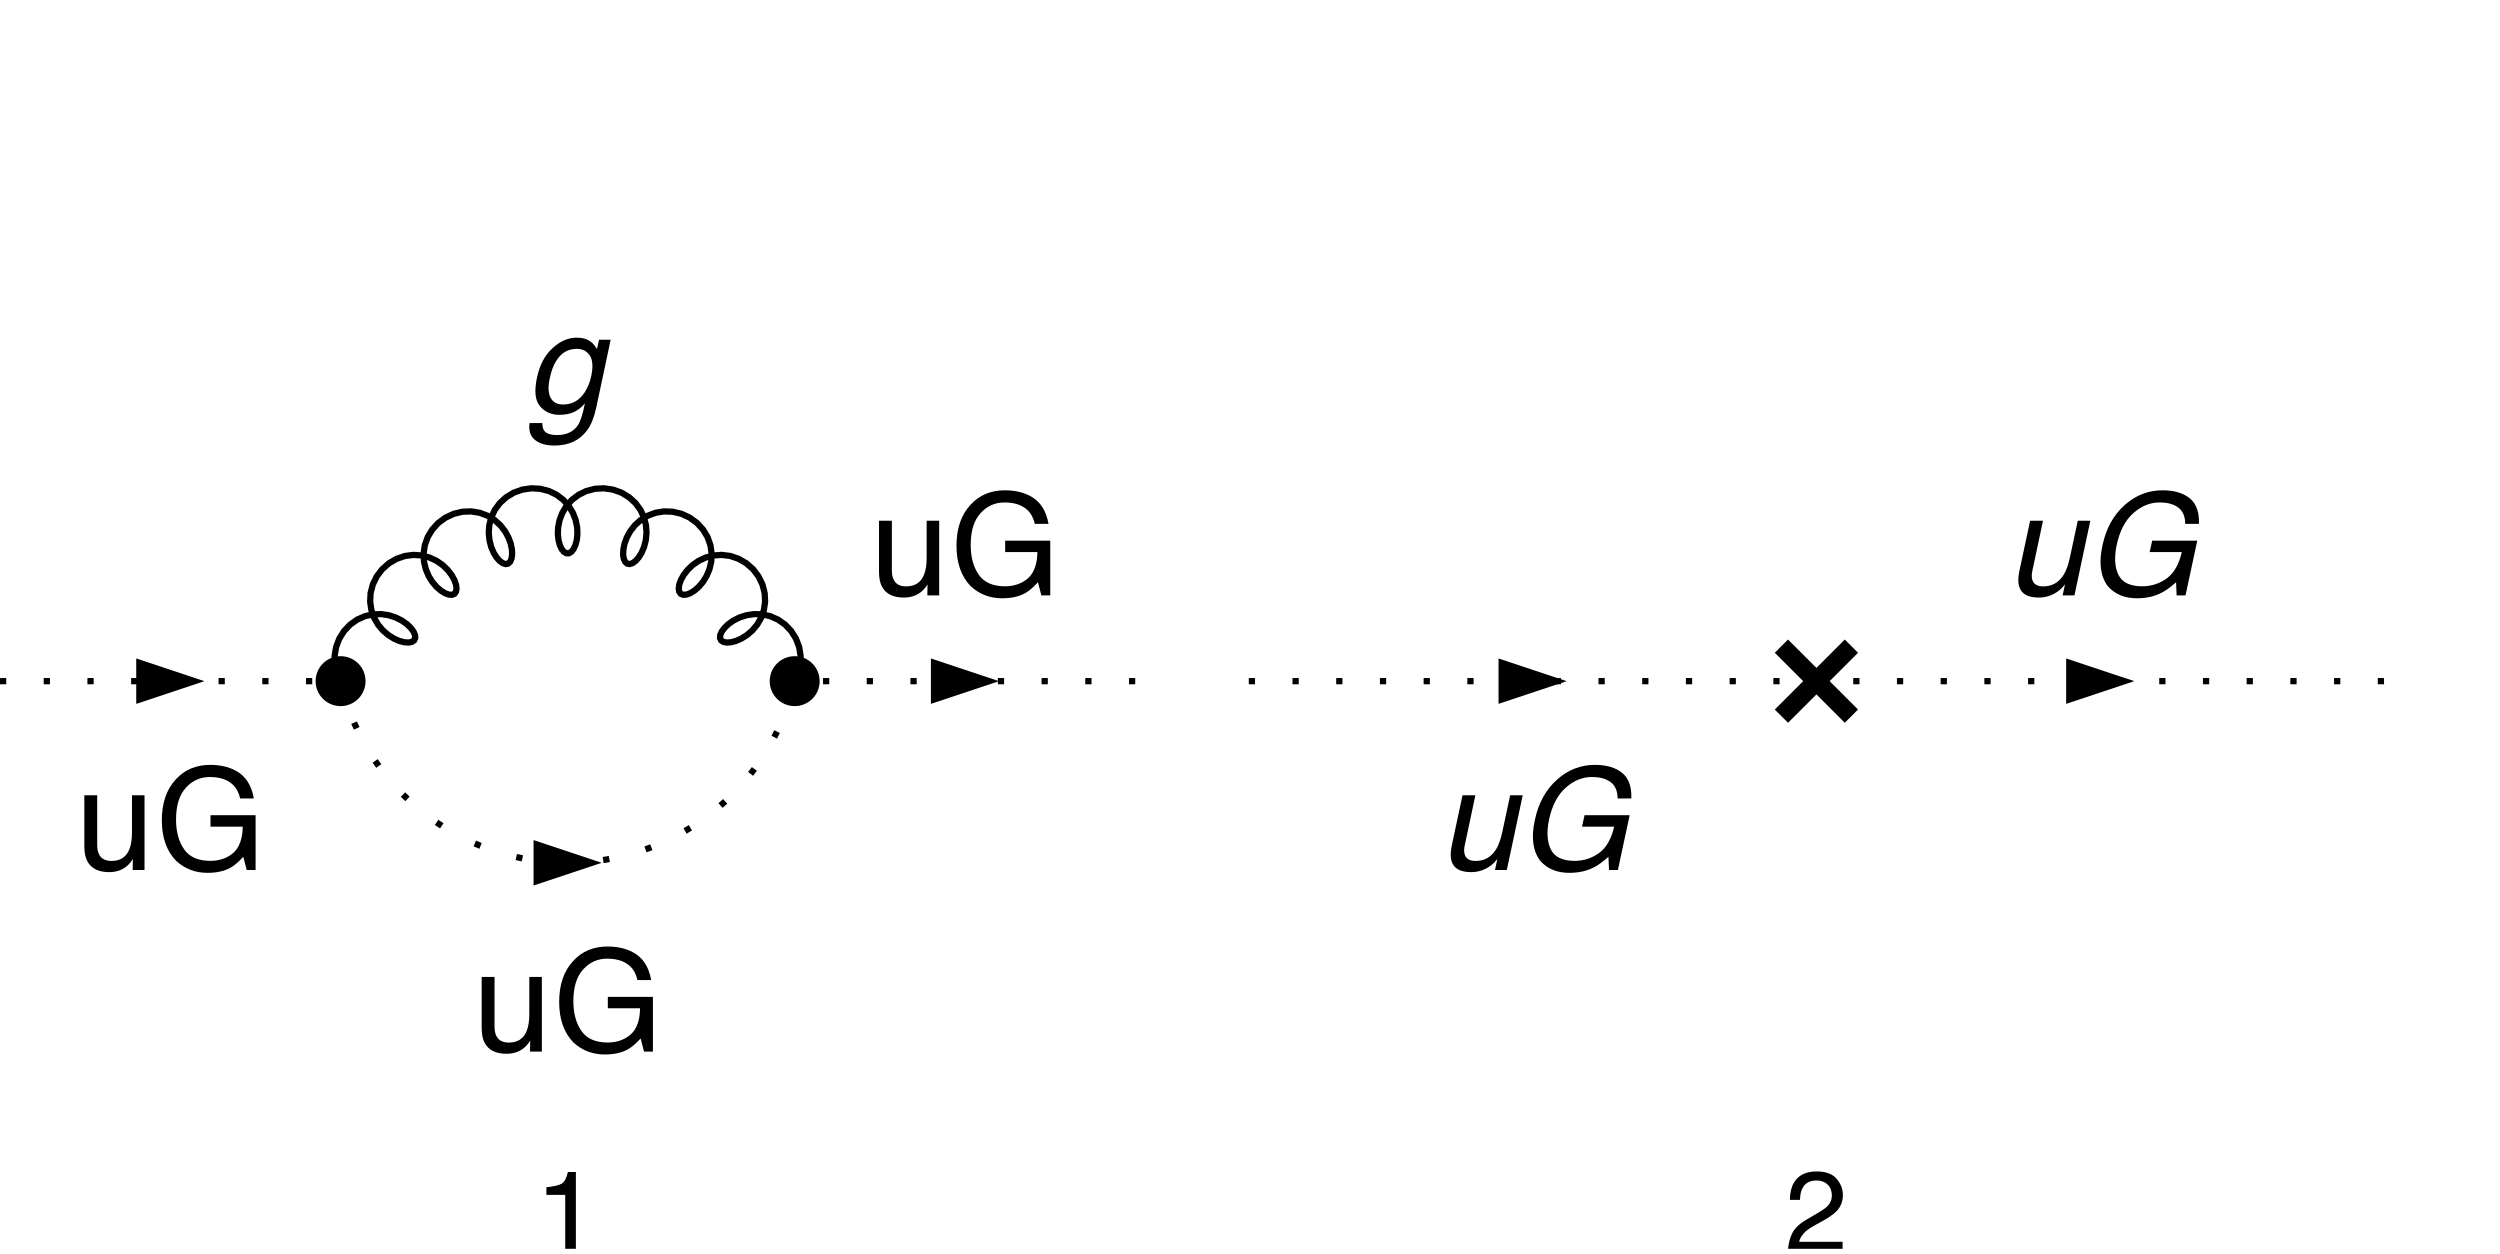
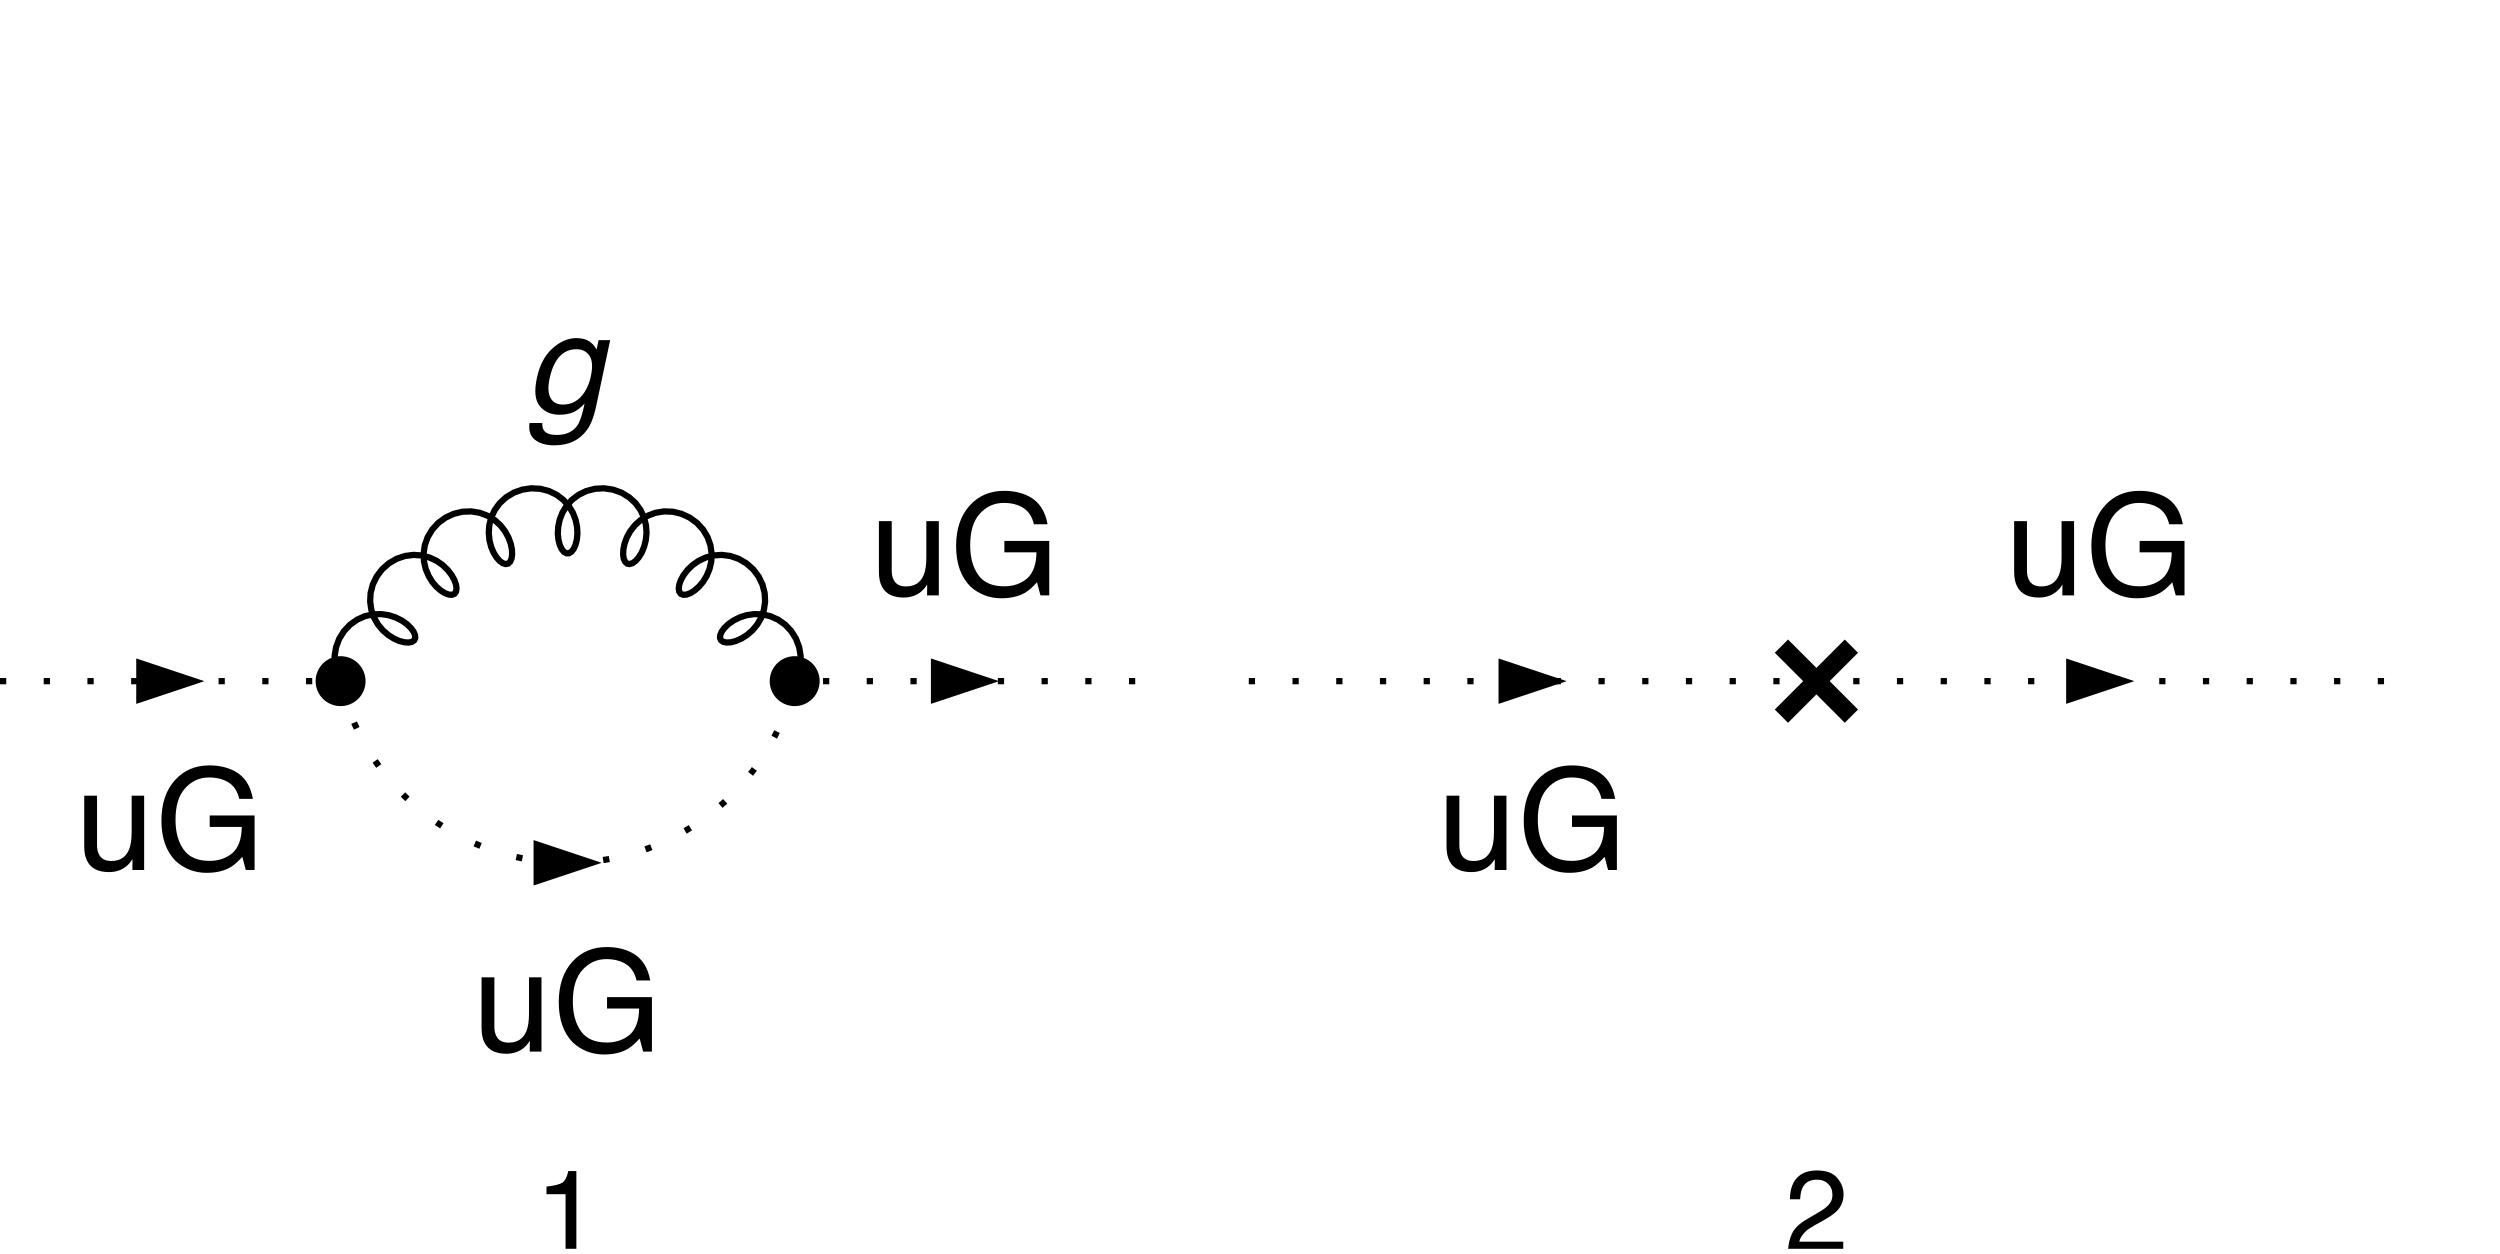
- <svg xmlns="http://www.w3.org/2000/svg" version="1.1" id="svg1" width="492" height="246.667" viewBox="0 0 492 246.667">
-   <defs id="defs1">
-     <clipPath clipPathUnits="userSpaceOnUse" id="clipPath12">
-       <path d="M 77,49 H 90.961 V 66 H 77 Z" transform="translate(-77.50057,-61.07457)" id="path12" />
+ <svg xmlns="http://www.w3.org/2000/svg" xmlns:xlink="http://www.w3.org/1999/xlink" width="369pt" height="185pt" viewBox="0 0 369 185">
+   <defs>
+     <g>
+       <g id="glyph-0-0">
+         <path d="M 3.188 -10.969 L 3.188 -3.672 C 3.188 -3.125 3.281 -2.672 3.469 -2.312 C 3.781 -1.656 4.391 -1.328 5.297 -1.328 C 6.578 -1.328 7.453 -1.891 7.922 -3.047 C 8.172 -3.656 8.297 -4.516 8.297 -5.594 L 8.297 -10.969 L 10.141 -10.969 L 10.141 0 L 8.406 0 L 8.422 -1.609 C 8.172 -1.203 7.875 -0.844 7.516 -0.547 C 6.828 0.016 5.969 0.312 4.953 0.312 C 3.406 0.312 2.328 -0.203 1.766 -1.266 C 1.453 -1.828 1.297 -2.562 1.297 -3.5 L 1.297 -10.969 Z M 3.188 -10.969 " />
+       </g>
+       <g id="glyph-0-1">
+         <path d="M 8.109 -15.438 C 9.516 -15.438 10.734 -15.156 11.781 -14.609 C 13.266 -13.844 14.172 -12.453 14.516 -10.5 L 12.5 -10.5 C 12.25 -11.594 11.734 -12.391 10.969 -12.891 C 10.203 -13.391 9.219 -13.656 8.047 -13.656 C 6.656 -13.656 5.484 -13.125 4.531 -12.078 C 3.562 -11.031 3.094 -9.469 3.094 -7.406 C 3.094 -5.609 3.484 -4.156 4.281 -3.031 C 5.062 -1.906 6.344 -1.344 8.125 -1.344 C 9.469 -1.344 10.609 -1.75 11.516 -2.516 C 12.391 -3.312 12.859 -4.594 12.875 -6.359 L 8.141 -6.359 L 8.141 -8.047 L 14.766 -8.047 L 14.766 0 L 13.469 0 L 12.953 -1.938 C 12.266 -1.172 11.656 -0.656 11.125 -0.359 C 10.234 0.141 9.094 0.422 7.703 0.422 C 5.922 0.422 4.391 -0.172 3.109 -1.328 C 1.703 -2.766 1.016 -4.766 1.016 -7.281 C 1.016 -9.812 1.688 -11.828 3.062 -13.312 C 4.344 -14.719 6.031 -15.438 8.109 -15.438 Z M 8.109 -15.438 " />
+       </g>
+       <g id="glyph-1-0">
+         <path d="M 9.703 -10.516 C 10.016 -10.297 10.297 -9.938 10.547 -9.484 L 10.859 -10.875 L 12.562 -10.875 L 10.438 -0.875 C 10.141 0.5 9.703 1.609 9.109 2.422 C 8.016 3.906 6.422 4.656 4.312 4.656 C 3.109 4.656 2.188 4.391 1.484 3.859 C 0.797 3.344 0.5 2.5 0.656 1.359 L 2.547 1.359 C 2.516 1.875 2.625 2.25 2.828 2.516 C 3.156 2.922 3.781 3.125 4.656 3.125 C 6.094 3.125 7.125 2.625 7.766 1.641 C 8.141 1.047 8.484 0 8.781 -1.516 C 8.297 -0.969 7.766 -0.547 7.203 -0.266 C 6.609 0 5.906 0.141 5.047 0.141 C 3.859 0.141 2.891 -0.266 2.188 -1.109 C 1.469 -1.969 1.328 -3.359 1.75 -5.312 C 2.141 -7.141 2.875 -8.594 4.016 -9.625 C 5.125 -10.641 6.328 -11.172 7.578 -11.172 C 8.438 -11.172 9.156 -10.969 9.703 -10.516 Z M 7.578 -9.531 C 6.281 -9.531 5.266 -8.922 4.531 -7.703 C 4.141 -7.062 3.828 -6.219 3.609 -5.172 C 3.344 -3.922 3.406 -2.984 3.766 -2.328 C 4.109 -1.688 4.719 -1.359 5.594 -1.359 C 6.906 -1.359 7.953 -1.953 8.75 -3.156 C 9.203 -3.844 9.516 -4.625 9.703 -5.516 C 10 -6.891 9.938 -7.891 9.516 -8.547 C 9.094 -9.203 8.438 -9.531 7.578 -9.531 Z M 7.578 -9.531 " />
+       </g>
+       <g id="glyph-2-0">
+         <path d="M 1.609 -8.422 L 1.609 -9.547 C 2.703 -9.656 3.453 -9.844 3.875 -10.078 C 4.297 -10.312 4.625 -10.906 4.828 -11.828 L 6.016 -11.828 L 6.016 0 L 4.422 0 L 4.422 -8.422 Z M 1.609 -8.422 " />
+       </g>
+       <g id="glyph-2-1">
+         <path d="M 0.531 0 C 0.578 -1.016 0.781 -1.906 1.156 -2.672 C 1.531 -3.422 2.25 -4.109 3.312 -4.719 L 4.906 -5.656 C 5.625 -6.062 6.125 -6.422 6.406 -6.719 C 6.875 -7.172 7.094 -7.703 7.094 -8.297 C 7.094 -8.969 6.891 -9.531 6.453 -9.938 C 6.047 -10.359 5.484 -10.562 4.812 -10.562 C 3.781 -10.562 3.078 -10.172 2.688 -9.391 C 2.469 -8.969 2.359 -8.391 2.328 -7.672 L 0.812 -7.672 C 0.828 -8.703 1.016 -9.531 1.391 -10.203 C 2.047 -11.344 3.172 -11.922 4.812 -11.922 C 6.172 -11.922 7.172 -11.562 7.797 -10.812 C 8.438 -10.078 8.734 -9.266 8.734 -8.359 C 8.734 -7.406 8.391 -6.594 7.734 -5.922 C 7.344 -5.531 6.641 -5.047 5.656 -4.484 L 4.516 -3.859 C 3.984 -3.547 3.547 -3.281 3.234 -3.016 C 2.688 -2.516 2.328 -1.984 2.188 -1.406 L 8.688 -1.406 L 8.688 0 Z M 0.531 0 " />
+       </g>
+     </g>
+     <clipPath id="clip-0">
+       <path clip-rule="nonzero" d="M 80 172 L 86 172 L 86 184.32 L 80 184.32 Z M 80 172 " />
    </clipPath>
-     <clipPath clipPathUnits="userSpaceOnUse" id="clipPath16">
-       <path d="m 80,172 h 5 v 12.32 h -5 z" transform="translate(-79.05526,-184.681)" id="path16" />
-     </clipPath>
-     <clipPath clipPathUnits="userSpaceOnUse" id="clipPath23">
-       <path d="m 297,72 h 27.961 V 89 H 297 Z" transform="translate(-295.9927,-87.88475)" id="path23" />
-     </clipPath>
-     <clipPath clipPathUnits="userSpaceOnUse" id="clipPath27">
-       <path d="m 263,172 h 10 v 12.32 h -10 z" transform="translate(-263.3753,-184.681)" id="path27" />
+     <clipPath id="clip-1">
+       <path clip-rule="nonzero" d="M 263 172 L 273 172 L 273 184.32 L 263 184.32 Z M 263 172 " />
    </clipPath>
  </defs>
-   <g id="g1">
-     <path id="path1" d="M 0,100.539 H 50.27" style="fill:none;stroke:#000000;stroke-width:0.922;stroke-linecap:butt;stroke-linejoin:miter;stroke-miterlimit:3.25;stroke-dasharray:0.922, 5.53;stroke-dashoffset:0;stroke-opacity:1" transform="scale(1.333333)" />
-     <path id="path2" d="m 30.16,100.539 -10.051,3.352 v -6.703 z" style="fill:#000000;fill-opacity:1;fill-rule:evenodd;stroke:none" transform="scale(1.333333)" />
-     <path id="path3" d="m 3.212,-11.027 v 7.336 c 0,0.551 0.082,1.008 0.27,1.371 0.316,0.656 0.938,0.984 1.84,0.984 1.289,0 2.18,-0.562 2.637,-1.723 0.258,-0.621 0.387,-1.477 0.387,-2.555 V -11.027 H 10.197 V 7.688125e-4 H 8.45 L 8.474,-1.628 c -0.258,0.422 -0.551,0.785 -0.914,1.078 -0.691,0.574 -1.559,0.867 -2.578,0.867 -1.559,0 -2.637,-0.527 -3.211,-1.582 -0.316,-0.574 -0.457,-1.312 -0.457,-2.262 v -7.5 z m 16.688,-4.488 c 1.406,0 2.637,0.27 3.691,0.82 1.5,0.773 2.402,2.168 2.742,4.137 h -2.027 c -0.246,-1.102 -0.762,-1.898 -1.535,-2.402 -0.762,-0.516 -1.758,-0.762 -2.941,-0.762 -1.395,0 -2.578,0.527 -3.527,1.582 -0.973,1.055 -1.453,2.613 -1.453,4.687 0,1.816 0.398,3.27 1.207,4.418 0.773,1.113 2.062,1.688 3.855,1.688 1.359,0 2.496,-0.41 3.398,-1.184 0.891,-0.809 1.359,-2.098 1.383,-3.867 h -4.758 v -1.688 h 6.656 V 7.688125e-4 h -1.312 L 24.775,-1.945 c -0.703,0.762 -1.312,1.289 -1.84,1.582 -0.902,0.516 -2.051,0.785 -3.445,0.785 -1.793,0 -3.328,-0.586 -4.617,-1.758 -1.418,-1.453 -2.121,-3.457 -2.121,-5.988 0,-2.543 0.68,-4.57 2.074,-6.059 1.289,-1.418 2.977,-2.133 5.074,-2.133 z m 0,0" style="fill:#000000;fill-opacity:1;fill-rule:nonzero;stroke:none" aria-label="uG" transform="matrix(1.333333,0,0,1.333333,14.84606,171.2138)" />
-     <path id="path4" d="M 167.562,100.539 H 117.293" style="fill:none;stroke:#000000;stroke-width:0.922;stroke-linecap:butt;stroke-linejoin:miter;stroke-miterlimit:3.25;stroke-dasharray:0.922, 5.53;stroke-dashoffset:0;stroke-opacity:1" transform="scale(1.333333)" />
-     <path id="path5" d="m 147.457,100.539 -10.055,-3.351 v 6.703 z" style="fill:#000000;fill-opacity:1;fill-rule:evenodd;stroke:none" transform="scale(1.333333)" />
-     <path id="path6" d="m 3.211,-11.027 v 7.336 c 0,0.551 0.082,1.008 0.27,1.371 0.316,0.656 0.938,0.984 1.84,0.984 1.289,0 2.18,-0.562 2.637,-1.723 0.258,-0.621 0.387,-1.477 0.387,-2.555 V -11.027 H 10.195 V 1.6625e-5 H 8.449 L 8.472,-1.629 c -0.258,0.422 -0.551,0.785 -0.914,1.078 -0.691,0.574 -1.559,0.867 -2.578,0.867 -1.559,0 -2.637,-0.527 -3.211,-1.582 -0.316,-0.574 -0.457,-1.312 -0.457,-2.262 v -7.5 z m 16.687,-4.488 c 1.406,0 2.637,0.27 3.691,0.82 1.5,0.773 2.402,2.168 2.742,4.137 h -2.027 c -0.246,-1.102 -0.762,-1.898 -1.535,-2.402 -0.762,-0.516 -1.758,-0.762 -2.941,-0.762 -1.395,0 -2.578,0.527 -3.527,1.582 -0.973,1.055 -1.453,2.613 -1.453,4.687 0,1.816 0.398,3.27 1.207,4.418 0.773,1.113 2.062,1.688 3.855,1.688 1.359,0 2.496,-0.41 3.398,-1.184 0.891,-0.809 1.359,-2.098 1.383,-3.867 h -4.758 v -1.688 h 6.656 V 1.6625e-5 h -1.312 L 24.773,-1.945 c -0.703,0.762 -1.312,1.289 -1.84,1.582 -0.902,0.516 -2.051,0.785 -3.445,0.785 -1.793,0 -3.328,-0.586 -4.617,-1.758 -1.418,-1.453 -2.121,-3.457 -2.121,-5.988 0,-2.543 0.68,-4.57 2.074,-6.059 1.289,-1.418 2.977,-2.133 5.074,-2.133 z m 0,0" style="fill:#000000;fill-opacity:1;fill-rule:nonzero;stroke:none" aria-label="uG" transform="matrix(1.333333,0,0,1.333333,171.2388,117.1797)" />
-     <path id="path7" d="m 50.27,100.539 c 2.3,10.223 9.14,18.836 18.578,23.391 9.433,4.558 20.433,4.558 29.871,0 9.433,-4.555 16.277,-13.168 18.574,-23.391" style="fill:none;stroke:#000000;stroke-width:0.922;stroke-linecap:butt;stroke-linejoin:miter;stroke-miterlimit:3.25;stroke-dasharray:0.922, 5.53;stroke-dashoffset:0;stroke-opacity:1" transform="scale(1.333333)" />
-     <path id="path8" d="m 88.809,127.348 -10.055,3.351 v -6.703 z" style="fill:#000000;fill-opacity:1;fill-rule:evenodd;stroke:none" transform="scale(1.333333)" />
-     <path id="path9" d="m 3.211,-11.027 v 7.336 c 0,0.551 0.082,1.008 0.27,1.371 0.316,0.656 0.938,0.984 1.84,0.984 1.289,0 2.18,-0.562 2.637,-1.723 0.258,-0.621 0.387,-1.477 0.387,-2.555 V -11.027 H 10.196 V 1.57125e-4 H 8.45 L 8.473,-1.629 c -0.258,0.422 -0.551,0.785 -0.914,1.078 -0.691,0.574 -1.559,0.867 -2.578,0.867 -1.559,0 -2.637,-0.527 -3.211,-1.582 -0.316,-0.574 -0.457,-1.312 -0.457,-2.262 v -7.5 z m 16.687,-4.488 c 1.406,0 2.637,0.27 3.691,0.82 1.5,0.773 2.402,2.168 2.742,4.137 h -2.027 c -0.246,-1.102 -0.762,-1.898 -1.535,-2.402 -0.762,-0.516 -1.758,-0.762 -2.941,-0.762 -1.395,0 -2.578,0.527 -3.527,1.582 -0.973,1.055 -1.453,2.613 -1.453,4.688 0,1.816 0.398,3.27 1.207,4.418 0.773,1.113 2.062,1.688 3.855,1.688 1.359,0 2.496,-0.41 3.398,-1.184 0.891,-0.809 1.359,-2.098 1.383,-3.867 h -4.758 v -1.688 h 6.656 V 1.57125e-4 h -1.312 L 24.774,-1.945 c -0.703,0.762 -1.312,1.289 -1.84,1.582 -0.902,0.516 -2.051,0.785 -3.445,0.785 -1.793,0 -3.328,-0.586 -4.617,-1.758 -1.418,-1.453 -2.121,-3.457 -2.121,-5.988 0,-2.543 0.68,-4.57 2.074,-6.059 1.289,-1.418 2.977,-2.133 5.074,-2.133 z m 0,0" style="fill:#000000;fill-opacity:1;fill-rule:nonzero;stroke:none" aria-label="uG" transform="matrix(1.333333,0,0,1.333333,93.04242,206.9607)" />
-     <path id="path10" d="m 117.293,100.539 0.531,-1.133 0.301,-1.25 0.051,-1.308 -0.215,-1.313 -0.469,-1.254 -0.703,-1.129 -0.902,-0.957 -1.055,-0.742 -1.148,-0.508 -1.188,-0.265 -1.18,-0.039 -1.125,0.164 -1.027,0.332 -0.898,0.453 -0.754,0.527 -0.582,0.563 -0.407,0.55 -0.218,0.512 -0.028,0.434 0.157,0.34 0.332,0.226 0.496,0.098 0.629,-0.043 0.738,-0.192 0.805,-0.355 0.824,-0.52 0.793,-0.687 0.715,-0.855 0.582,-1.008 0.398,-1.133 0.184,-1.231 -0.067,-1.273 -0.324,-1.262 -0.578,-1.195 -0.805,-1.066 -1,-0.883 -1.144,-0.66 -1.227,-0.415 -1.254,-0.16 -1.226,0.086 -1.153,0.309 -1.039,0.488 -0.894,0.629 -0.742,0.715 -0.575,0.75 -0.406,0.734 -0.238,0.68 -0.078,0.582 0.078,0.457 0.226,0.313 0.356,0.144 0.472,-0.023 0.563,-0.207 0.617,-0.383 0.641,-0.555 0.617,-0.723 0.543,-0.878 0.426,-1.016 0.261,-1.117 0.055,-1.196 -0.176,-1.218 -0.421,-1.192 -0.668,-1.113 -0.891,-0.977 -1.078,-0.789 L 100.59,75.84 99.301,75.531 98,75.484 l -1.258,0.207 -1.16,0.438 -1.02,0.629 -0.859,0.781 -0.683,0.875 -0.504,0.918 -0.332,0.91 -0.176,0.852 -0.035,0.754 0.093,0.617 0.204,0.449 0.292,0.27 0.368,0.074 0.425,-0.133 0.457,-0.328 0.458,-0.52 0.433,-0.695 0.359,-0.852 0.254,-0.98 0.11,-1.078 -0.078,-1.133 -0.289,-1.148 -0.516,-1.11 -0.738,-1.015 -0.953,-0.871 -1.125,-0.68 -1.258,-0.449 -1.321,-0.192 -1.328,0.071 -1.269,0.328 -1.153,0.562 -0.992,0.754 -0.804,0.906 -0.602,1.008 -0.402,1.051 -0.211,1.043 -0.051,0.988 0.09,0.895 0.199,0.761 0.277,0.598 0.332,0.41 0.36,0.211 h 0.375 l 0.363,-0.211 0.328,-0.41 0.278,-0.598 0.199,-0.761 0.09,-0.895 -0.047,-0.988 -0.215,-1.043 -0.403,-1.051 -0.601,-1.008 -0.805,-0.906 -0.992,-0.754 -1.152,-0.562 -1.27,-0.328 -1.324,-0.071 -1.324,0.192 -1.254,0.449 -1.129,0.68 -0.949,0.871 -0.742,1.015 -0.516,1.11 -0.289,1.148 -0.074,1.133 0.105,1.078 0.254,0.98 0.363,0.852 0.43,0.695 0.461,0.52 0.453,0.328 0.426,0.133 0.371,-0.074 0.293,-0.27 0.199,-0.449 0.094,-0.617 -0.031,-0.754 -0.176,-0.852 -0.336,-0.91 -0.504,-0.918 -0.68,-0.875 -0.859,-0.781 -1.024,-0.629 -1.16,-0.438 -1.258,-0.207 -1.3,0.047 -1.289,0.309 -1.211,0.562 -1.078,0.789 -0.887,0.977 -0.668,1.113 -0.426,1.192 -0.176,1.218 0.055,1.196 0.262,1.117 0.426,1.016 0.542,0.878 0.618,0.723 0.64,0.555 0.621,0.383 0.563,0.207 0.469,0.023 0.359,-0.144 0.223,-0.313 0.078,-0.457 -0.074,-0.582 -0.243,-0.68 -0.406,-0.734 -0.574,-0.75 -0.738,-0.715 -0.899,-0.629 -1.039,-0.488 -1.148,-0.309 -1.227,-0.086 -1.254,0.16 -1.23,0.415 -1.141,0.66 -1,0.883 -0.808,1.066 -0.579,1.195 -0.324,1.262 -0.062,1.273 0.179,1.231 0.403,1.133 0.578,1.008 0.715,0.855 0.797,0.687 0.824,0.52 0.801,0.355 0.738,0.192 0.633,0.043 0.492,-0.098 0.332,-0.226 0.156,-0.34 -0.027,-0.434 -0.219,-0.512 -0.406,-0.55 -0.582,-0.563 -0.75,-0.527 -0.903,-0.453 -1.027,-0.332 -1.121,-0.164 -1.18,0.039 -1.191,0.265 -1.149,0.508 -1.05,0.742 -0.903,0.957 -0.707,1.129 -0.468,1.254 -0.215,1.313 0.051,1.308 0.304,1.25 0.528,1.133" style="fill:none;stroke:#000000;stroke-width:0.922;stroke-linecap:square;stroke-linejoin:miter;stroke-miterlimit:3.25;stroke-dasharray:none;stroke-opacity:1" transform="scale(1.333333)" />
-     <path id="path11" d="m 9.763,-10.581 c 0.316,0.234 0.586,0.598 0.844,1.031 l 0.316,-1.383 h 1.711 L 10.501,-0.89 C 10.197,0.505 9.763,1.63 9.165,2.426 c -1.102,1.5 -2.707,2.262 -4.84,2.262 -1.195,0 -2.133,-0.27 -2.824,-0.797 C 0.798,3.364 0.505,2.508 0.658,1.372 H 2.556 c -0.023,0.504 0.082,0.891 0.293,1.16 0.316,0.398 0.949,0.609 1.84,0.609 1.441,0 2.473,-0.504 3.129,-1.488 0.375,-0.598 0.715,-1.652 1.008,-3.176 -0.48,0.551 -1.008,0.973 -1.582,1.254 -0.586,0.27 -1.312,0.422 -2.18,0.422 -1.172,0 -2.145,-0.422 -2.871,-1.277 -0.715,-0.855 -0.855,-2.25 -0.434,-4.219 0.398,-1.84 1.137,-3.293 2.273,-4.324 1.125,-1.043 2.32,-1.57 3.598,-1.57 0.855,0 1.582,0.211 2.133,0.656 z m -2.133,0.996 c -1.312,0 -2.332,0.609 -3.07,1.84 -0.398,0.656 -0.715,1.5 -0.926,2.555 -0.27,1.242 -0.211,2.191 0.152,2.848 0.352,0.656 0.961,0.973 1.828,0.973 1.336,0 2.391,-0.598 3.188,-1.793 0.445,-0.703 0.762,-1.477 0.961,-2.391 0.293,-1.371 0.223,-2.391 -0.199,-3.035 -0.422,-0.656 -1.078,-0.996 -1.934,-0.996 z m 0,0" style="fill:#000000;fill-opacity:1;fill-rule:nonzero;stroke:none" aria-label="g" transform="matrix(1.333333,0,0,1.333333,103.3341,81.43276)" clip-path="url(#clipPath12)" />
-     <path id="path13" d="m 53.957,100.539 c 0,0.977 -0.391,1.914 -1.082,2.606 -0.691,0.691 -1.629,1.078 -2.605,1.078 -0.977,0 -1.915,-0.387 -2.606,-1.078 -0.691,-0.692 -1.082,-1.629 -1.082,-2.606 0,-0.98 0.391,-1.918 1.082,-2.609 0.691,-0.692 1.629,-1.078 2.606,-1.078 0.976,0 1.914,0.386 2.605,1.078 0.691,0.691 1.082,1.629 1.082,2.609 z" style="fill:#000000;fill-opacity:1;fill-rule:evenodd;stroke:none" transform="scale(1.333333)" />
-     <path id="path14" d="m 120.98,100.539 c 0,0.977 -0.386,1.914 -1.078,2.606 -0.691,0.691 -1.629,1.078 -2.609,1.078 -0.977,0 -1.914,-0.387 -2.605,-1.078 -0.692,-0.692 -1.079,-1.629 -1.079,-2.606 0,-0.98 0.387,-1.918 1.079,-2.609 0.691,-0.692 1.628,-1.078 2.605,-1.078 0.98,0 1.918,0.386 2.609,1.078 0.692,0.691 1.078,1.629 1.078,2.609 z" style="fill:#000000;fill-opacity:1;fill-rule:evenodd;stroke:none" transform="scale(1.333333)" />
-     <path id="path15" d="m 1.593,-8.32 v -1.125 c 1.078,-0.105 1.816,-0.281 2.238,-0.516 0.422,-0.234 0.738,-0.832 0.938,-1.734 H 5.953 V 6.74625e-4 H 4.371 V -8.32 Z m 0,0" style="fill:#000000;fill-opacity:1;fill-rule:nonzero;stroke:none" aria-label="1" transform="matrix(1.333333,0,0,1.333333,105.407,246.2413)" clip-path="url(#clipPath16)" />
-     <path id="path17" d="m 184.32,100.539 h 83.782" style="fill:none;stroke:#000000;stroke-width:0.922;stroke-linecap:butt;stroke-linejoin:miter;stroke-miterlimit:3.25;stroke-dasharray:0.922, 5.53;stroke-dashoffset:0;stroke-opacity:1" transform="scale(1.333333)" />
-     <path id="path18" d="m 231.238,100.539 -10.054,3.352 v -6.703 z" style="fill:#000000;fill-opacity:1;fill-rule:evenodd;stroke:none" transform="scale(1.333333)" />
-     <path id="path19" d="m 5.556,-11.027 -1.559,7.336 c -0.129,0.551 -0.129,1.008 -0.023,1.371 0.188,0.656 0.715,0.984 1.629,0.984 1.277,0 2.297,-0.562 3.012,-1.723 0.387,-0.621 0.68,-1.477 0.914,-2.555 l 1.16,-5.414 h 1.852 L 10.196,7.688125e-4 H 8.45 L 8.802,-1.628 c -0.328,0.422 -0.691,0.785 -1.113,1.078 -0.844,0.574 -1.758,0.867 -2.766,0.867 -1.582,0 -2.531,-0.527 -2.871,-1.582 -0.188,-0.574 -0.188,-1.312 0,-2.262 l 1.605,-7.5 z m 21.141,-3.668 c 1.348,0.773 1.957,2.168 1.875,4.137 h -2.027 c 0,-1.102 -0.352,-1.898 -1.008,-2.402 -0.68,-0.516 -1.605,-0.762 -2.789,-0.762 -1.395,0 -2.684,0.527 -3.867,1.582 -1.184,1.055 -2.004,2.613 -2.449,4.687 -0.375,1.816 -0.293,3.27 0.258,4.418 0.551,1.113 1.723,1.688 3.504,1.688 1.371,0 2.59,-0.41 3.656,-1.184 1.066,-0.809 1.793,-2.098 2.191,-3.867 h -4.746 l 0.375,-1.688 h 6.656 L 26.591,7.688125e-4 h -1.312 L 25.196,-1.945 c -0.867,0.762 -1.582,1.289 -2.203,1.582 -1.008,0.516 -2.191,0.785 -3.586,0.785 -1.793,0 -3.211,-0.586 -4.266,-1.758 -1.102,-1.453 -1.371,-3.457 -0.82,-5.988 0.527,-2.543 1.641,-4.57 3.34,-6.059 1.605,-1.418 3.457,-2.133 5.531,-2.133 1.406,0 2.59,0.27 3.504,0.82 z m 0,0" style="fill:#000000;fill-opacity:1;fill-rule:nonzero;stroke:none" aria-label="uG" transform="matrix(1.333333,0,0,1.333333,282.9479,171.2138)" />
-     <path id="path20" d="M 351.883,100.539 H 268.102" style="fill:none;stroke:#000000;stroke-width:0.922;stroke-linecap:butt;stroke-linejoin:miter;stroke-miterlimit:3.25;stroke-dasharray:0.922, 5.53;stroke-dashoffset:0;stroke-opacity:1" transform="scale(1.333333)" />
-     <path id="path21" d="m 315.02,100.539 -10.055,-3.351 v 6.703 z" style="fill:#000000;fill-opacity:1;fill-rule:evenodd;stroke:none" transform="scale(1.333333)" />
-     <path id="path22" d="m 5.554,-11.027 -1.559,7.336 c -0.129,0.551 -0.129,1.008 -0.023,1.371 0.188,0.656 0.715,0.984 1.629,0.984 1.277,0 2.297,-0.562 3.012,-1.723 0.387,-0.621 0.68,-1.477 0.914,-2.555 l 1.16,-5.414 h 1.852 L 10.195,1.6625e-5 H 8.449 L 8.8,-1.629 c -0.328,0.422 -0.691,0.785 -1.113,1.078 -0.844,0.574 -1.758,0.867 -2.766,0.867 -1.582,0 -2.531,-0.527 -2.871,-1.582 -0.188,-0.574 -0.188,-1.312 0,-2.262 l 1.605,-7.5 z m 21.141,-3.668 c 1.348,0.773 1.957,2.168 1.875,4.137 h -2.027 c 0,-1.102 -0.352,-1.898 -1.008,-2.402 -0.68,-0.516 -1.605,-0.762 -2.789,-0.762 -1.395,0 -2.684,0.527 -3.867,1.582 -1.184,1.055 -2.004,2.613 -2.449,4.687 -0.375,1.816 -0.293,3.27 0.258,4.418 0.551,1.113 1.723,1.688 3.504,1.688 1.371,0 2.59,-0.41 3.656,-1.184 1.066,-0.809 1.793,-2.098 2.191,-3.867 h -4.746 l 0.375,-1.688 h 6.656 L 26.589,1.6625e-5 h -1.312 L 25.195,-1.945 c -0.867,0.762 -1.582,1.289 -2.203,1.582 -1.008,0.516 -2.191,0.785 -3.586,0.785 -1.793,0 -3.211,-0.586 -4.266,-1.758 -1.102,-1.453 -1.371,-3.457 -0.82,-5.988 0.527,-2.543 1.641,-4.57 3.34,-6.059 1.605,-1.418 3.457,-2.133 5.531,-2.133 1.406,0 2.59,0.27 3.504,0.82 z m 0,0" style="fill:#000000;fill-opacity:1;fill-rule:nonzero;stroke:none" aria-label="uG" transform="matrix(1.333333,0,0,1.333333,394.657,117.1797)" clip-path="url(#clipPath23)" />
-     <path id="path24" d="m 263.914,104.727 8.375,-8.379" style="fill:none;stroke:#000000;stroke-width:2.765;stroke-linecap:square;stroke-linejoin:miter;stroke-miterlimit:3.25;stroke-dasharray:none;stroke-opacity:1" transform="scale(1.333333)" />
-     <path id="path25" d="m 263.914,96.348 8.375,8.379" style="fill:none;stroke:#000000;stroke-width:2.765;stroke-linecap:square;stroke-linejoin:miter;stroke-miterlimit:3.25;stroke-dasharray:none;stroke-opacity:1" transform="scale(1.333333)" />
-     <path id="path26" d="M 0.516,6.74625e-4 C 0.575,-1.007 0.774,-1.886 1.149,-2.636 1.512,-3.374 2.216,-4.066 3.282,-4.675 l 1.57,-0.926 c 0.715,-0.398 1.195,-0.75 1.488,-1.031 0.445,-0.457 0.668,-0.984 0.668,-1.57 0,-0.668 -0.199,-1.219 -0.621,-1.629 -0.398,-0.398 -0.961,-0.609 -1.629,-0.609 -1.031,0 -1.711,0.387 -2.098,1.16 -0.223,0.41 -0.328,0.984 -0.363,1.699 H 0.809 c 0.012,-1.02 0.199,-1.84 0.574,-2.496 0.633,-1.125 1.758,-1.699 3.375,-1.699 1.348,0 2.332,0.352 2.953,1.09 0.621,0.727 0.926,1.523 0.926,2.414 0,0.949 -0.34,1.758 -0.996,2.426 -0.387,0.387 -1.066,0.855 -2.039,1.406 l -1.137,0.621 c -0.527,0.305 -0.949,0.574 -1.277,0.844 -0.527,0.492 -0.891,1.008 -1.02,1.582 h 6.422 V 6.74625e-4 Z m 0,0" style="fill:#000000;fill-opacity:1;fill-rule:nonzero;stroke:none" aria-label="2" transform="matrix(1.333333,0,0,1.333333,351.167,246.2413)" clip-path="url(#clipPath27)" />
+   <path fill-rule="evenodd" fill="rgb(100%, 99.998%, 100%)" fill-opacity="1" d="M 0 0 L 368.641 0 L 368.641 184.32 L 0 184.32 Z M 0 0 " />
+   <path fill="none" stroke-width="0.922" stroke-linecap="butt" stroke-linejoin="miter" stroke="rgb(0%, 0%, 0%)" stroke-opacity="1" stroke-dasharray="0.922 5.53" stroke-miterlimit="3.25" d="M 0 100.539 L 50.27 100.539 " />
+   <path fill-rule="evenodd" fill="rgb(0%, 0%, 0%)" fill-opacity="1" d="M 30.16 100.539 L 20.109 103.891 L 20.109 97.188 Z M 30.16 100.539 " />
+   <g fill="rgb(0%, 0%, 0%)" fill-opacity="1">
+     <use xlink:href="#glyph-0-0" x="11.135" y="128.41" />
+     <use xlink:href="#glyph-0-1" x="22.811" y="128.41" />
+   </g>
+   <path fill="none" stroke-width="0.922" stroke-linecap="butt" stroke-linejoin="miter" stroke="rgb(0%, 0%, 0%)" stroke-opacity="1" stroke-dasharray="0.922 5.53" stroke-miterlimit="3.25" d="M 167.562 100.539 L 117.293 100.539 " />
+   <path fill-rule="evenodd" fill="rgb(0%, 0%, 0%)" fill-opacity="1" d="M 147.457 100.539 L 137.402 97.188 L 137.402 103.891 Z M 147.457 100.539 " />
+   <g fill="rgb(0%, 0%, 0%)" fill-opacity="1">
+     <use xlink:href="#glyph-0-0" x="128.429" y="87.885" />
+     <use xlink:href="#glyph-0-1" x="140.105" y="87.885" />
+   </g>
+   <path fill="none" stroke-width="0.922" stroke-linecap="butt" stroke-linejoin="miter" stroke="rgb(0%, 0%, 0%)" stroke-opacity="1" stroke-dasharray="0.922 5.53" stroke-miterlimit="3.25" d="M 50.27 100.539 C 52.57 110.762 59.41 119.375 68.848 123.93 C 78.281 128.488 89.281 128.488 98.719 123.93 C 108.152 119.375 114.996 110.762 117.293 100.539 " />
+   <path fill-rule="evenodd" fill="rgb(0%, 0%, 0%)" fill-opacity="1" d="M 88.809 127.348 L 78.754 130.699 L 78.754 123.996 Z M 88.809 127.348 " />
+   <g fill="rgb(0%, 0%, 0%)" fill-opacity="1">
+     <use xlink:href="#glyph-0-0" x="69.782" y="155.221" />
+     <use xlink:href="#glyph-0-1" x="81.458" y="155.221" />
+   </g>
+   <path fill="none" stroke-width="0.922" stroke-linecap="square" stroke-linejoin="miter" stroke="rgb(0%, 0%, 0%)" stroke-opacity="1" stroke-miterlimit="3.25" d="M 117.293 100.539 L 117.824 99.406 L 118.125 98.156 L 118.176 96.848 L 117.961 95.535 L 117.492 94.281 L 116.789 93.152 L 115.887 92.195 L 114.832 91.453 L 113.684 90.945 L 112.496 90.68 L 111.316 90.641 L 110.191 90.805 L 109.164 91.137 L 108.266 91.59 L 107.512 92.117 L 106.93 92.68 L 106.523 93.23 L 106.305 93.742 L 106.277 94.176 L 106.434 94.516 L 106.766 94.742 L 107.262 94.84 L 107.891 94.797 L 108.629 94.605 L 109.434 94.25 L 110.258 93.73 L 111.051 93.043 L 111.766 92.188 L 112.348 91.18 L 112.746 90.047 L 112.93 88.816 L 112.863 87.543 L 112.539 86.281 L 111.961 85.086 L 111.156 84.02 L 110.156 83.137 L 109.012 82.477 L 107.785 82.062 L 106.531 81.902 L 105.305 81.988 L 104.152 82.297 L 103.113 82.785 L 102.219 83.414 L 101.477 84.129 L 100.902 84.879 L 100.496 85.613 L 100.258 86.293 L 100.18 86.875 L 100.258 87.332 L 100.484 87.645 L 100.84 87.789 L 101.312 87.766 L 101.875 87.559 L 102.492 87.176 L 103.133 86.621 L 103.75 85.898 L 104.293 85.02 L 104.719 84.004 L 104.98 82.887 L 105.035 81.691 L 104.859 80.473 L 104.438 79.281 L 103.77 78.168 L 102.879 77.191 L 101.801 76.402 L 100.59 75.84 L 99.301 75.531 L 98 75.484 L 96.742 75.691 L 95.582 76.129 L 94.562 76.758 L 93.703 77.539 L 93.02 78.414 L 92.516 79.332 L 92.184 80.242 L 92.008 81.094 L 91.973 81.848 L 92.066 82.465 L 92.27 82.914 L 92.562 83.184 L 92.93 83.258 L 93.355 83.125 L 93.812 82.797 L 94.27 82.277 L 94.703 81.582 L 95.062 80.73 L 95.316 79.75 L 95.426 78.672 L 95.348 77.539 L 95.059 76.391 L 94.543 75.281 L 93.805 74.266 L 92.852 73.395 L 91.727 72.715 L 90.469 72.266 L 89.148 72.074 L 87.82 72.145 L 86.551 72.473 L 85.398 73.035 L 84.406 73.789 L 83.602 74.695 L 83 75.703 L 82.598 76.754 L 82.387 77.797 L 82.336 78.785 L 82.426 79.68 L 82.625 80.441 L 82.902 81.039 L 83.234 81.449 L 83.594 81.66 L 83.969 81.66 L 84.332 81.449 L 84.66 81.039 L 84.938 80.441 L 85.137 79.68 L 85.227 78.785 L 85.18 77.797 L 84.965 76.754 L 84.562 75.703 L 83.961 74.695 L 83.156 73.789 L 82.164 73.035 L 81.012 72.473 L 79.742 72.145 L 78.418 72.074 L 77.094 72.266 L 75.84 72.715 L 74.711 73.395 L 73.762 74.266 L 73.02 75.281 L 72.504 76.391 L 72.215 77.539 L 72.141 78.672 L 72.246 79.75 L 72.5 80.73 L 72.863 81.582 L 73.293 82.277 L 73.754 82.797 L 74.207 83.125 L 74.633 83.258 L 75.004 83.184 L 75.297 82.914 L 75.496 82.465 L 75.59 81.848 L 75.559 81.094 L 75.383 80.242 L 75.047 79.332 L 74.543 78.414 L 73.863 77.539 L 73.004 76.758 L 71.98 76.129 L 70.82 75.691 L 69.562 75.484 L 68.262 75.531 L 66.973 75.84 L 65.762 76.402 L 64.684 77.191 L 63.797 78.168 L 63.129 79.281 L 62.703 80.473 L 62.527 81.691 L 62.582 82.887 L 62.844 84.004 L 63.27 85.02 L 63.812 85.898 L 64.43 86.621 L 65.07 87.176 L 65.691 87.559 L 66.254 87.766 L 66.723 87.789 L 67.082 87.645 L 67.305 87.332 L 67.383 86.875 L 67.309 86.293 L 67.066 85.613 L 66.66 84.879 L 66.086 84.129 L 65.348 83.414 L 64.449 82.785 L 63.41 82.297 L 62.262 81.988 L 61.035 81.902 L 59.781 82.062 L 58.551 82.477 L 57.41 83.137 L 56.41 84.02 L 55.602 85.086 L 55.023 86.281 L 54.699 87.543 L 54.637 88.816 L 54.816 90.047 L 55.219 91.18 L 55.797 92.188 L 56.512 93.043 L 57.309 93.73 L 58.133 94.25 L 58.934 94.605 L 59.672 94.797 L 60.305 94.84 L 60.797 94.742 L 61.129 94.516 L 61.285 94.176 L 61.258 93.742 L 61.039 93.23 L 60.633 92.68 L 60.051 92.117 L 59.301 91.59 L 58.398 91.137 L 57.371 90.805 L 56.25 90.641 L 55.07 90.68 L 53.879 90.945 L 52.73 91.453 L 51.68 92.195 L 50.777 93.152 L 50.07 94.281 L 49.602 95.535 L 49.387 96.848 L 49.438 98.156 L 49.742 99.406 L 50.27 100.539 " />
+   <g fill="rgb(0%, 0%, 0%)" fill-opacity="1">
+     <use xlink:href="#glyph-1-0" x="77.501" y="61.075" />
+   </g>
+   <path fill-rule="evenodd" fill="rgb(0%, 0%, 0%)" fill-opacity="1" d="M 53.957 100.539 C 53.957 101.516 53.566 102.453 52.875 103.145 C 52.184 103.836 51.246 104.223 50.27 104.223 C 49.293 104.223 48.355 103.836 47.664 103.145 C 46.973 102.453 46.582 101.516 46.582 100.539 C 46.582 99.559 46.973 98.621 47.664 97.93 C 48.355 97.238 49.293 96.852 50.27 96.852 C 51.246 96.852 52.184 97.238 52.875 97.93 C 53.566 98.621 53.957 99.559 53.957 100.539 Z M 53.957 100.539 " />
+   <path fill-rule="evenodd" fill="rgb(0%, 0%, 0%)" fill-opacity="1" d="M 120.98 100.539 C 120.98 101.516 120.594 102.453 119.902 103.145 C 119.211 103.836 118.273 104.223 117.293 104.223 C 116.316 104.223 115.379 103.836 114.688 103.145 C 113.996 102.453 113.609 101.516 113.609 100.539 C 113.609 99.559 113.996 98.621 114.688 97.93 C 115.379 97.238 116.316 96.852 117.293 96.852 C 118.273 96.852 119.211 97.238 119.902 97.93 C 120.594 98.621 120.98 99.559 120.98 100.539 Z M 120.98 100.539 " />
+   <g clip-path="url(#clip-0)">
+     <g fill="rgb(0%, 0%, 0%)" fill-opacity="1">
+       <use xlink:href="#glyph-2-0" x="79.055" y="184.681" />
+     </g>
+   </g>
+   <path fill="none" stroke-width="0.922" stroke-linecap="butt" stroke-linejoin="miter" stroke="rgb(0%, 0%, 0%)" stroke-opacity="1" stroke-dasharray="0.922 5.53" stroke-miterlimit="3.25" d="M 184.32 100.539 L 268.102 100.539 " />
+   <path fill-rule="evenodd" fill="rgb(0%, 0%, 0%)" fill-opacity="1" d="M 231.238 100.539 L 221.184 103.891 L 221.184 97.188 Z M 231.238 100.539 " />
+   <g fill="rgb(0%, 0%, 0%)" fill-opacity="1">
+     <use xlink:href="#glyph-0-0" x="212.211" y="128.41" />
+     <use xlink:href="#glyph-0-1" x="223.887" y="128.41" />
+   </g>
+   <path fill="none" stroke-width="0.922" stroke-linecap="butt" stroke-linejoin="miter" stroke="rgb(0%, 0%, 0%)" stroke-opacity="1" stroke-dasharray="0.922 5.53" stroke-miterlimit="3.25" d="M 351.883 100.539 L 268.102 100.539 " />
+   <path fill-rule="evenodd" fill="rgb(0%, 0%, 0%)" fill-opacity="1" d="M 315.02 100.539 L 304.965 97.188 L 304.965 103.891 Z M 315.02 100.539 " />
+   <g fill="rgb(0%, 0%, 0%)" fill-opacity="1">
+     <use xlink:href="#glyph-0-0" x="295.993" y="87.885" />
+     <use xlink:href="#glyph-0-1" x="307.669" y="87.885" />
+   </g>
+   <path fill="none" stroke-width="2.765" stroke-linecap="square" stroke-linejoin="miter" stroke="rgb(0%, 0%, 0%)" stroke-opacity="1" stroke-miterlimit="3.25" d="M 263.914 104.727 L 272.289 96.348 " />
+   <path fill="none" stroke-width="2.765" stroke-linecap="square" stroke-linejoin="miter" stroke="rgb(0%, 0%, 0%)" stroke-opacity="1" stroke-miterlimit="3.25" d="M 263.914 96.348 L 272.289 104.727 " />
+   <g clip-path="url(#clip-1)">
+     <g fill="rgb(0%, 0%, 0%)" fill-opacity="1">
+       <use xlink:href="#glyph-2-1" x="263.375" y="184.681" />
+     </g>
  </g>
</svg>
